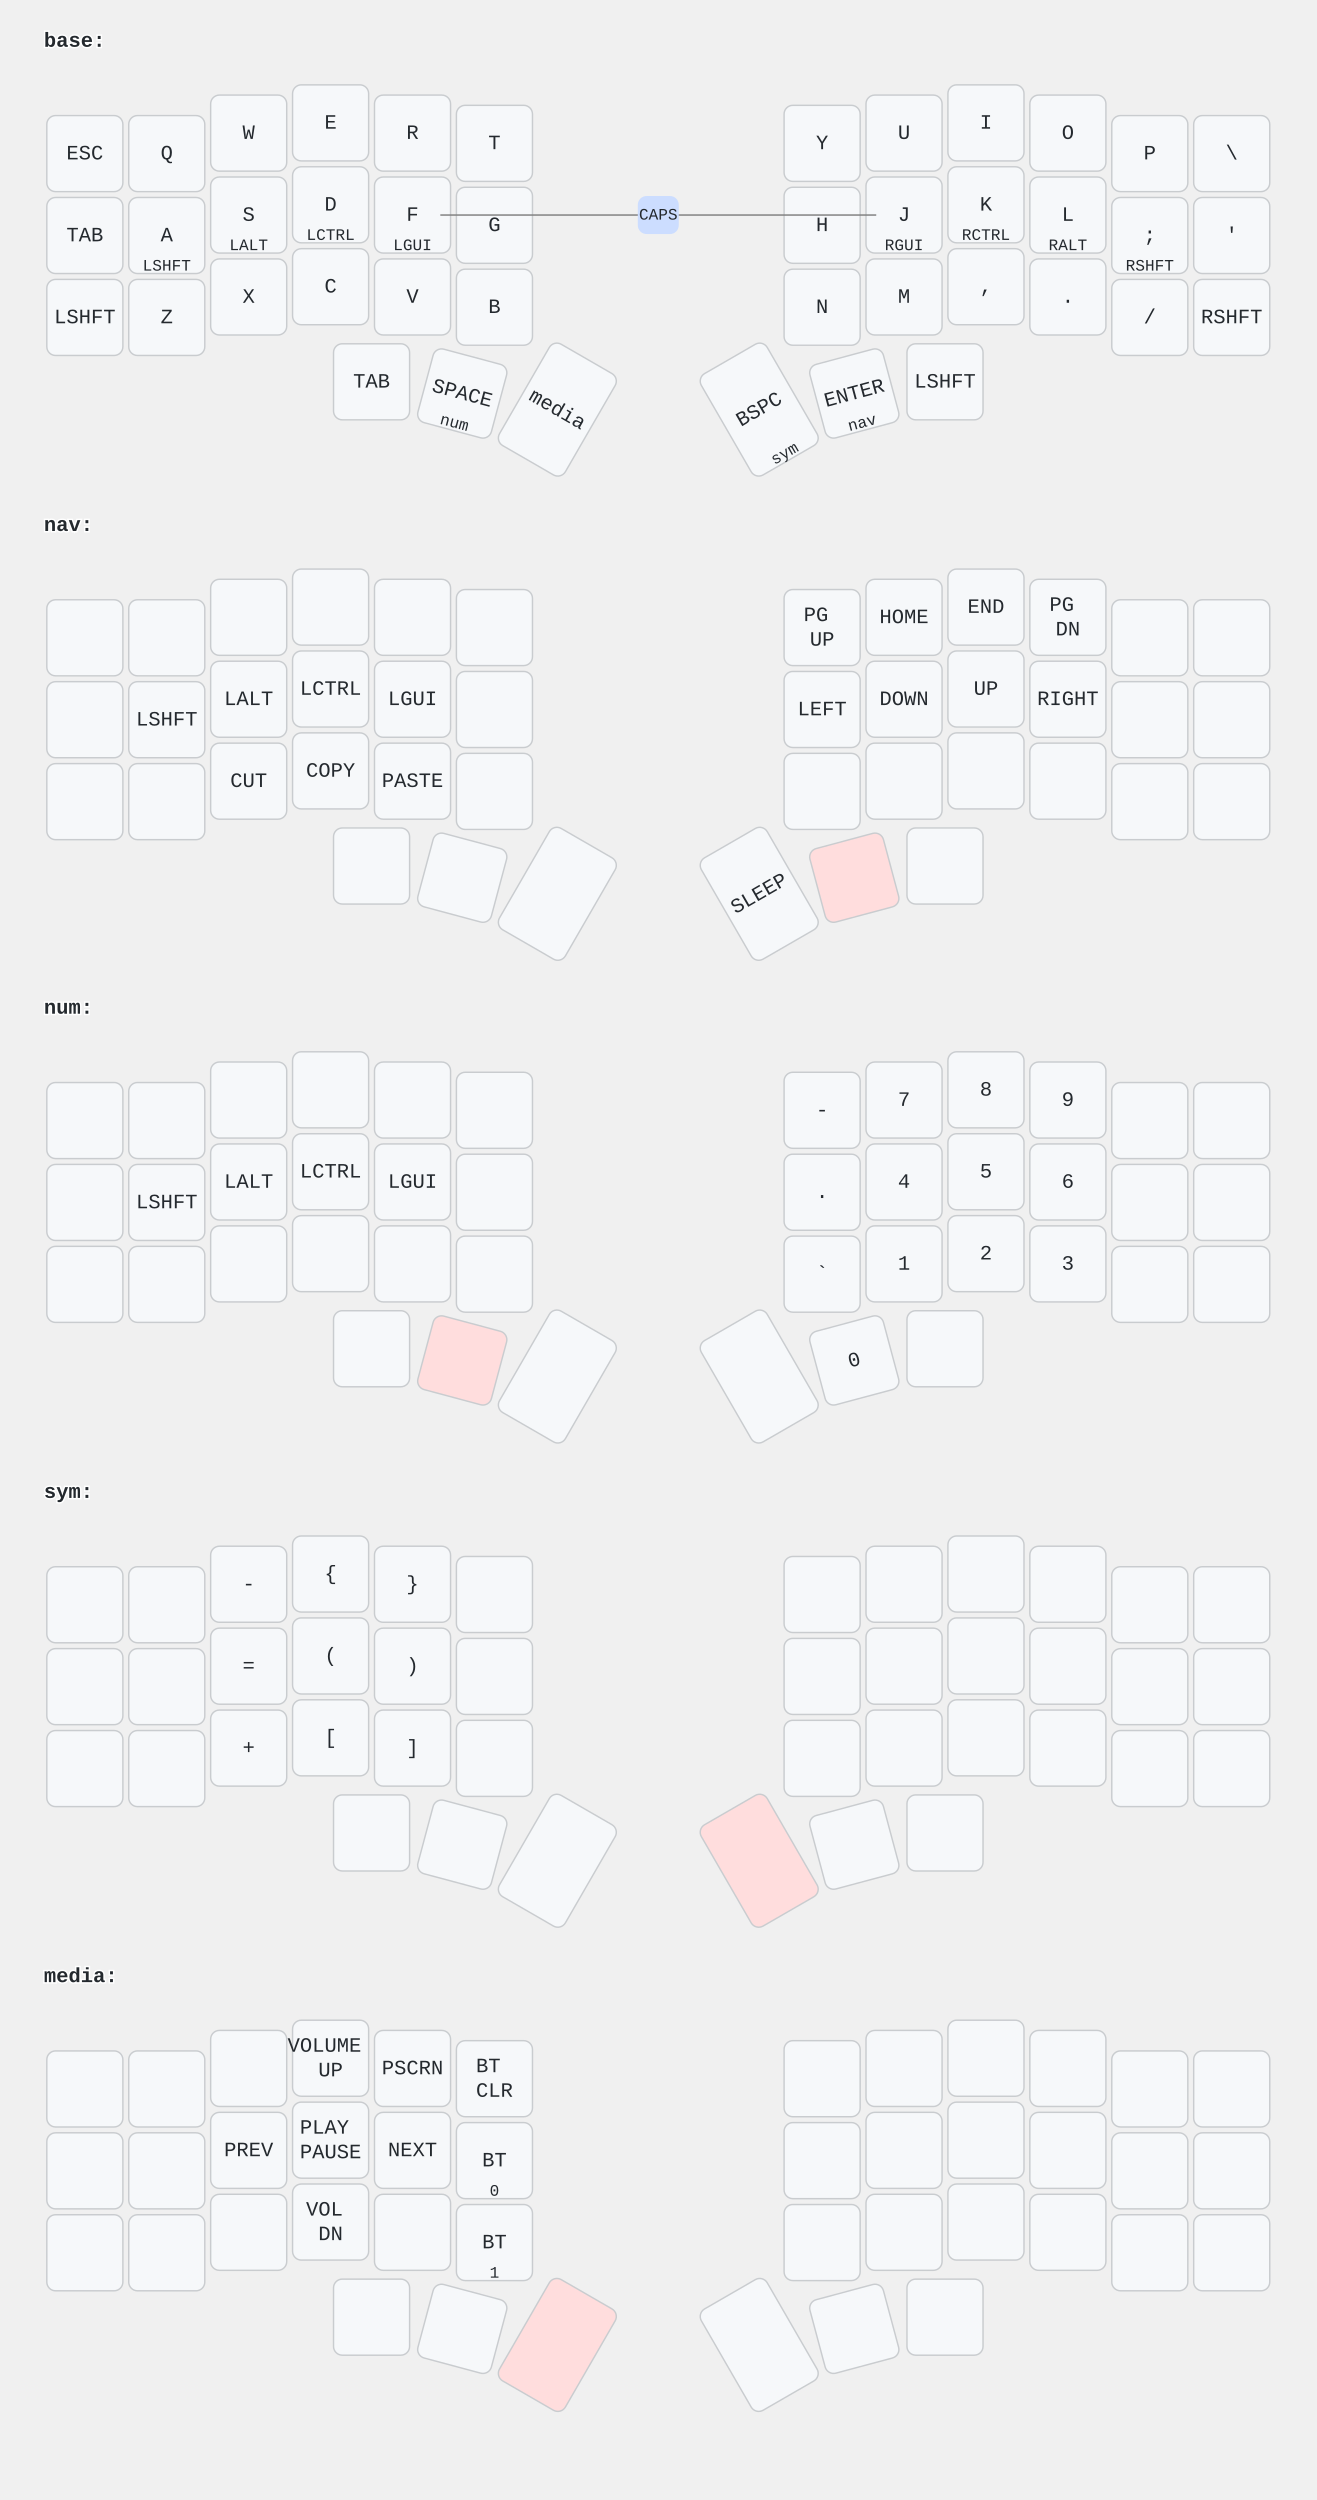
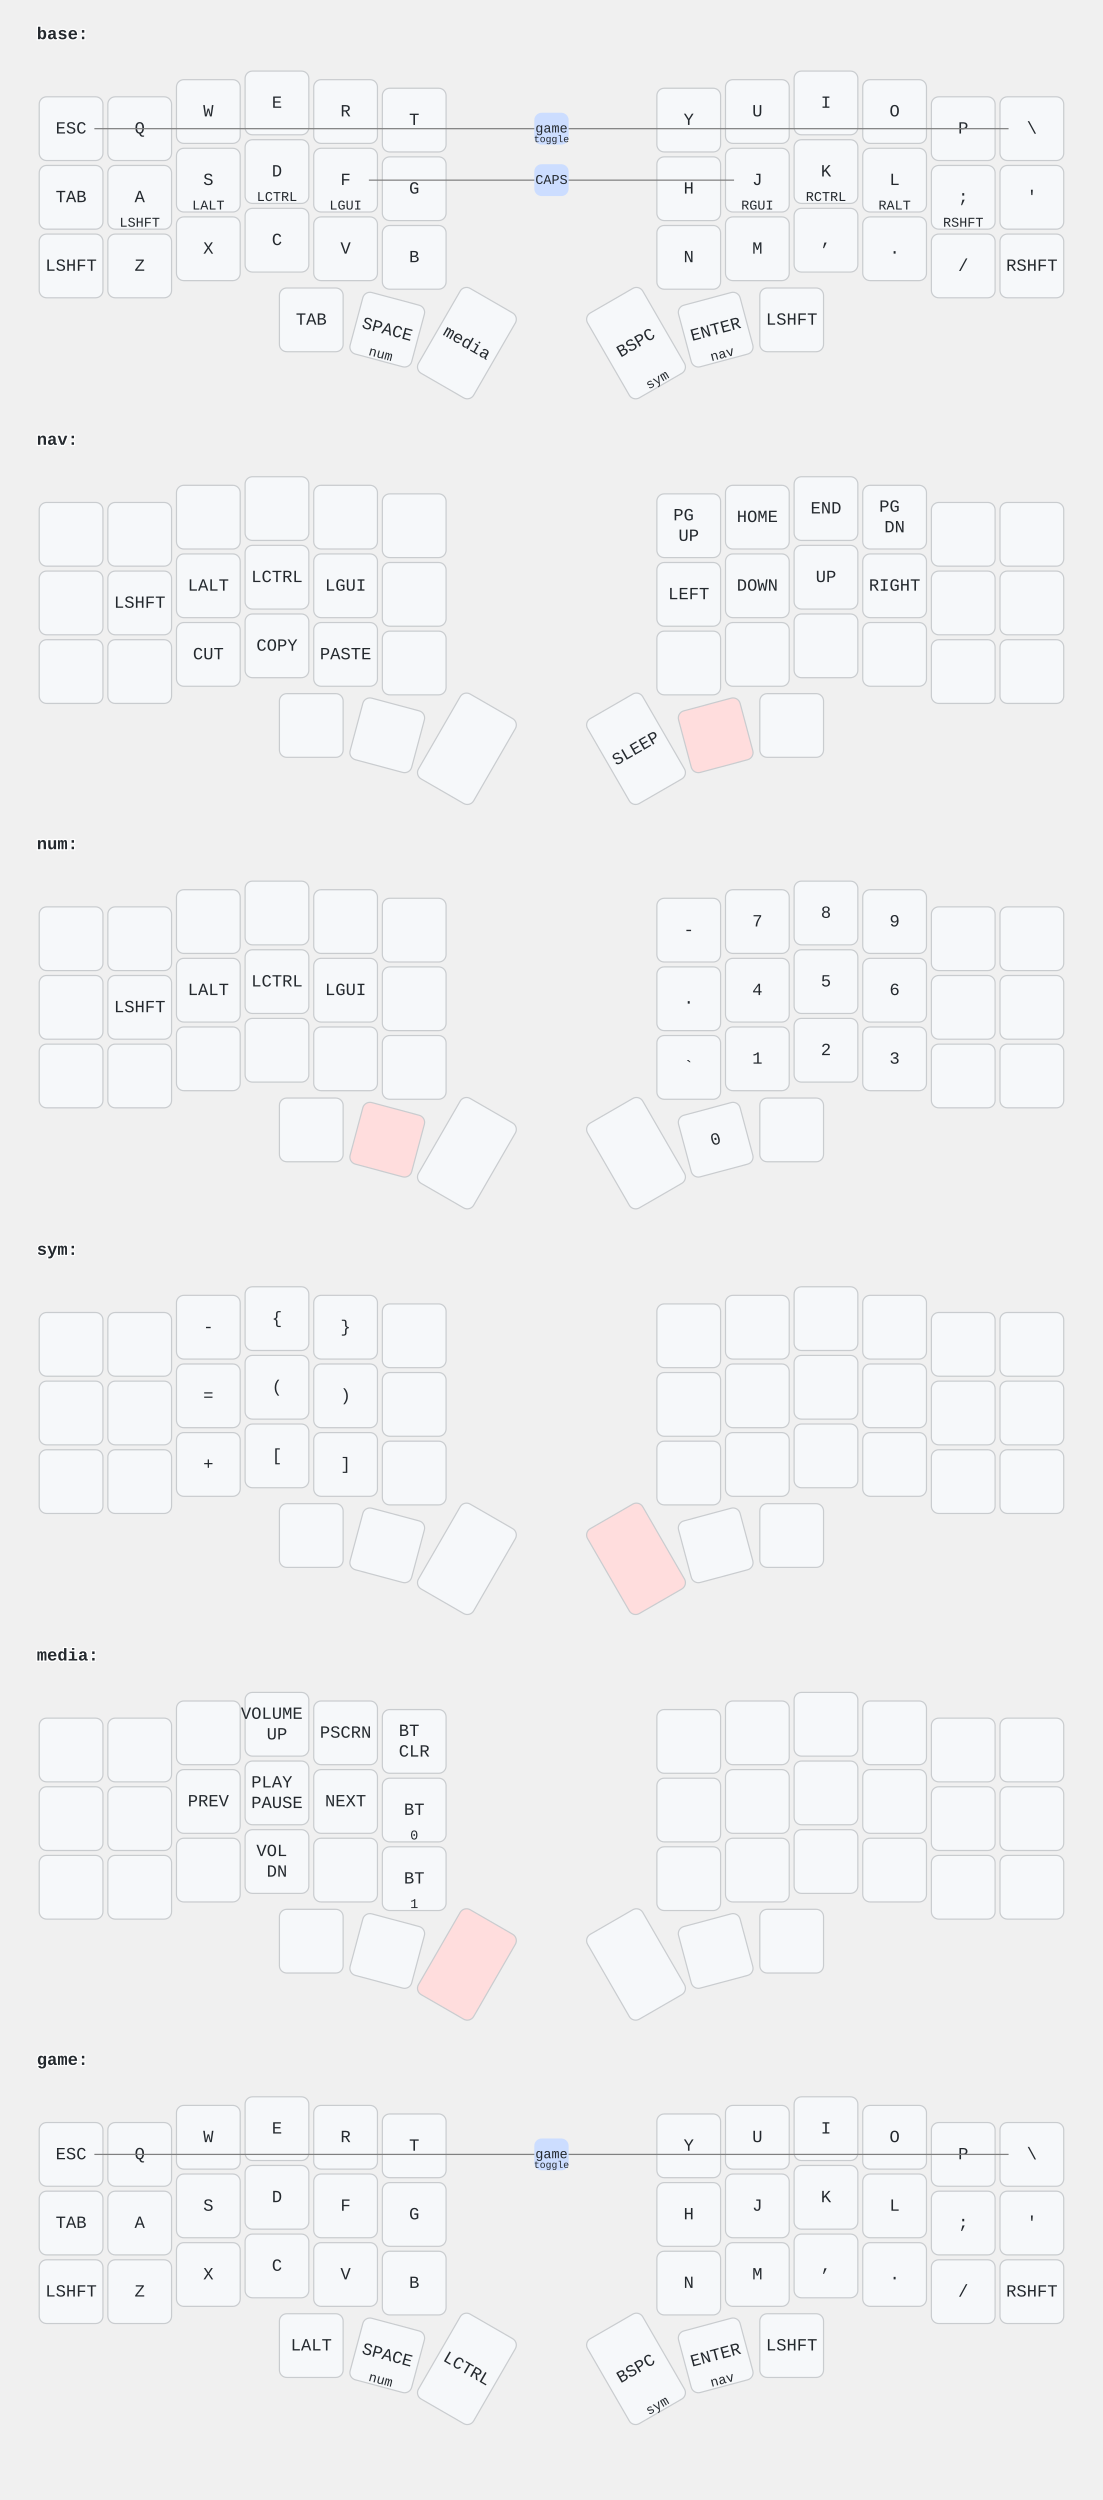
- <svg xmlns="http://www.w3.org/2000/svg" width="900" height="1709" viewBox="0 0 900 1709" class="keymap">
+ <svg xmlns="http://www.w3.org/2000/svg" width="900" height="2040" viewBox="0 0 900 2040" class="keymap">
  <style>/* inherit to force styles through use tags */
svg path {
    fill: inherit;
}

/* font and background color specifications */
svg.keymap {
    font-family: SFMono-Regular,Consolas,Liberation Mono,Menlo,monospace;
    font-size: 14px;
    font-kerning: normal;
    text-rendering: optimizeLegibility;
    fill: #24292e;
}

/* default key styling */
rect.key {
    fill: #f6f8fa;
    stroke: #c9cccf;
    stroke-width: 1;
}

/* default key side styling, only used is draw_key_sides is set */
rect.side {
    filter: brightness(90%);
}

/* color accent for combo boxes */
rect.combo, rect.combo-separate {
    fill: #cdf;
}

/* color accent for held keys */
rect.held, rect.combo.held {
    fill: #fdd;
}

/* color accent for ghost (optional) keys */
rect.ghost, rect.combo.ghost {
    stroke-dasharray: 4, 4;
    stroke-width: 2;
}

text {
    text-anchor: middle;
    dominant-baseline: middle;
}

/* styling for layer labels */
text.label {
    font-weight: bold;
    text-anchor: start;
    stroke: white;
    stroke-width: 2;
    paint-order: stroke;
}

/* styling for combo tap, and key hold/shifted label text */
text.combo, text.hold, text.shifted {
    font-size: 11px;
}

text.hold {
    text-anchor: middle;
    dominant-baseline: auto;
}

text.shifted {
    text-anchor: middle;
    dominant-baseline: hanging;
}

/* styling for hold/shifted label text in combo box */
text.combo.hold, text.combo.shifted {
    font-size: 8px;
}

/* lighter symbol for transparent keys */
text.trans {
    fill: #7b7e81;
}

/* styling for combo dendrons */
path.combo {
    stroke-width: 1;
    stroke: gray;
    fill: none;
}

/* Start Tabler Icons Cleanup */
/* cannot use height/width with glyphs */
.icon-tabler &gt; path {
    fill: inherit;
    stroke: inherit;
    stroke-width: 2;
}
/* hide tabler's default box */
.icon-tabler &gt; path[stroke="none"][fill="none"] {
    visibility: hidden;
}
/* End Tabler Icons Cleanup */
</style>
  <g transform="translate(30, 0)" class="layer-base">
    <text x="0" y="28" class="label">base:</text>
    <g transform="translate(0, 56)">
      <g transform="translate(28, 49)" class="key keypos-0">
        <rect rx="6" ry="6" x="-26" y="-26" width="52" height="52" class="key" />
        <text x="0" y="0" class="key tap">ESC</text>
      </g>
      <g transform="translate(84, 49)" class="key keypos-1">
        <rect rx="6" ry="6" x="-26" y="-26" width="52" height="52" class="key" />
        <text x="0" y="0" class="key tap">Q</text>
      </g>
      <g transform="translate(140, 35)" class="key keypos-2">
        <rect rx="6" ry="6" x="-26" y="-26" width="52" height="52" class="key" />
        <text x="0" y="0" class="key tap">W</text>
      </g>
      <g transform="translate(196, 28)" class="key keypos-3">
        <rect rx="6" ry="6" x="-26" y="-26" width="52" height="52" class="key" />
        <text x="0" y="0" class="key tap">E</text>
      </g>
      <g transform="translate(252, 35)" class="key keypos-4">
        <rect rx="6" ry="6" x="-26" y="-26" width="52" height="52" class="key" />
        <text x="0" y="0" class="key tap">R</text>
      </g>
      <g transform="translate(308, 42)" class="key keypos-5">
        <rect rx="6" ry="6" x="-26" y="-26" width="52" height="52" class="key" />
        <text x="0" y="0" class="key tap">T</text>
      </g>
      <g transform="translate(532, 42)" class="key keypos-6">
        <rect rx="6" ry="6" x="-26" y="-26" width="52" height="52" class="key" />
        <text x="0" y="0" class="key tap">Y</text>
      </g>
      <g transform="translate(588, 35)" class="key keypos-7">
        <rect rx="6" ry="6" x="-26" y="-26" width="52" height="52" class="key" />
        <text x="0" y="0" class="key tap">U</text>
      </g>
      <g transform="translate(644, 28)" class="key keypos-8">
        <rect rx="6" ry="6" x="-26" y="-26" width="52" height="52" class="key" />
        <text x="0" y="0" class="key tap">I</text>
      </g>
      <g transform="translate(700, 35)" class="key keypos-9">
        <rect rx="6" ry="6" x="-26" y="-26" width="52" height="52" class="key" />
        <text x="0" y="0" class="key tap">O</text>
      </g>
      <g transform="translate(756, 49)" class="key keypos-10">
        <rect rx="6" ry="6" x="-26" y="-26" width="52" height="52" class="key" />
        <text x="0" y="0" class="key tap">P</text>
      </g>
      <g transform="translate(812, 49)" class="key keypos-11">
        <rect rx="6" ry="6" x="-26" y="-26" width="52" height="52" class="key" />
        <text x="0" y="0" class="key tap">\</text>
      </g>
      <g transform="translate(28, 105)" class="key keypos-12">
        <rect rx="6" ry="6" x="-26" y="-26" width="52" height="52" class="key" />
        <text x="0" y="0" class="key tap">TAB</text>
      </g>
      <g transform="translate(84, 105)" class="key keypos-13">
        <rect rx="6" ry="6" x="-26" y="-26" width="52" height="52" class="key" />
        <text x="0" y="0" class="key tap">A</text>
        <text x="0" y="24" class="key hold">LSHFT</text>
      </g>
      <g transform="translate(140, 91)" class="key keypos-14">
        <rect rx="6" ry="6" x="-26" y="-26" width="52" height="52" class="key" />
        <text x="0" y="0" class="key tap">S</text>
        <text x="0" y="24" class="key hold">LALT</text>
      </g>
      <g transform="translate(196, 84)" class="key keypos-15">
        <rect rx="6" ry="6" x="-26" y="-26" width="52" height="52" class="key" />
        <text x="0" y="0" class="key tap">D</text>
        <text x="0" y="24" class="key hold">LCTRL</text>
      </g>
      <g transform="translate(252, 91)" class="key keypos-16">
        <rect rx="6" ry="6" x="-26" y="-26" width="52" height="52" class="key" />
        <text x="0" y="0" class="key tap">F</text>
        <text x="0" y="24" class="key hold">LGUI</text>
      </g>
      <g transform="translate(308, 98)" class="key keypos-17">
        <rect rx="6" ry="6" x="-26" y="-26" width="52" height="52" class="key" />
        <text x="0" y="0" class="key tap">G</text>
      </g>
      <g transform="translate(532, 98)" class="key keypos-18">
        <rect rx="6" ry="6" x="-26" y="-26" width="52" height="52" class="key" />
        <text x="0" y="0" class="key tap">H</text>
      </g>
      <g transform="translate(588, 91)" class="key keypos-19">
        <rect rx="6" ry="6" x="-26" y="-26" width="52" height="52" class="key" />
        <text x="0" y="0" class="key tap">J</text>
        <text x="0" y="24" class="key hold">RGUI</text>
      </g>
      <g transform="translate(644, 84)" class="key keypos-20">
        <rect rx="6" ry="6" x="-26" y="-26" width="52" height="52" class="key" />
        <text x="0" y="0" class="key tap">K</text>
        <text x="0" y="24" class="key hold">RCTRL</text>
      </g>
      <g transform="translate(700, 91)" class="key keypos-21">
        <rect rx="6" ry="6" x="-26" y="-26" width="52" height="52" class="key" />
        <text x="0" y="0" class="key tap">L</text>
        <text x="0" y="24" class="key hold">RALT</text>
      </g>
      <g transform="translate(756, 105)" class="key keypos-22">
        <rect rx="6" ry="6" x="-26" y="-26" width="52" height="52" class="key" />
        <text x="0" y="0" class="key tap">;</text>
        <text x="0" y="24" class="key hold">RSHFT</text>
      </g>
      <g transform="translate(812, 105)" class="key keypos-23">
        <rect rx="6" ry="6" x="-26" y="-26" width="52" height="52" class="key" />
        <text x="0" y="0" class="key tap">'</text>
      </g>
      <g transform="translate(28, 161)" class="key keypos-24">
        <rect rx="6" ry="6" x="-26" y="-26" width="52" height="52" class="key" />
        <text x="0" y="0" class="key tap">LSHFT</text>
      </g>
      <g transform="translate(84, 161)" class="key keypos-25">
        <rect rx="6" ry="6" x="-26" y="-26" width="52" height="52" class="key" />
        <text x="0" y="0" class="key tap">Z</text>
      </g>
      <g transform="translate(140, 147)" class="key keypos-26">
        <rect rx="6" ry="6" x="-26" y="-26" width="52" height="52" class="key" />
        <text x="0" y="0" class="key tap">X</text>
      </g>
      <g transform="translate(196, 140)" class="key keypos-27">
        <rect rx="6" ry="6" x="-26" y="-26" width="52" height="52" class="key" />
        <text x="0" y="0" class="key tap">C</text>
      </g>
      <g transform="translate(252, 147)" class="key keypos-28">
        <rect rx="6" ry="6" x="-26" y="-26" width="52" height="52" class="key" />
        <text x="0" y="0" class="key tap">V</text>
      </g>
      <g transform="translate(308, 154)" class="key keypos-29">
        <rect rx="6" ry="6" x="-26" y="-26" width="52" height="52" class="key" />
        <text x="0" y="0" class="key tap">B</text>
      </g>
      <g transform="translate(532, 154)" class="key keypos-30">
        <rect rx="6" ry="6" x="-26" y="-26" width="52" height="52" class="key" />
        <text x="0" y="0" class="key tap">N</text>
      </g>
      <g transform="translate(588, 147)" class="key keypos-31">
        <rect rx="6" ry="6" x="-26" y="-26" width="52" height="52" class="key" />
        <text x="0" y="0" class="key tap">M</text>
      </g>
      <g transform="translate(644, 140)" class="key keypos-32">
        <rect rx="6" ry="6" x="-26" y="-26" width="52" height="52" class="key" />
        <text x="0" y="0" class="key tap">,</text>
      </g>
      <g transform="translate(700, 147)" class="key keypos-33">
        <rect rx="6" ry="6" x="-26" y="-26" width="52" height="52" class="key" />
        <text x="0" y="0" class="key tap">.</text>
      </g>
      <g transform="translate(756, 161)" class="key keypos-34">
        <rect rx="6" ry="6" x="-26" y="-26" width="52" height="52" class="key" />
        <text x="0" y="0" class="key tap">/</text>
      </g>
      <g transform="translate(812, 161)" class="key keypos-35">
        <rect rx="6" ry="6" x="-26" y="-26" width="52" height="52" class="key" />
        <text x="0" y="0" class="key tap">RSHFT</text>
      </g>
      <g transform="translate(224, 205)" class="key keypos-36">
        <rect rx="6" ry="6" x="-26" y="-26" width="52" height="52" class="key" />
        <text x="0" y="0" class="key tap">TAB</text>
      </g>
      <g transform="translate(286, 213) rotate(15.0)" class="key keypos-37">
        <rect rx="6" ry="6" x="-26" y="-26" width="52" height="52" class="key" />
        <text x="0" y="0" class="key tap">SPACE</text>
        <text x="0" y="24" class="key hold">num</text>
      </g>
      <g transform="translate(351, 224) rotate(30.0)" class="key keypos-38">
        <rect rx="6" ry="6" x="-26" y="-40" width="52" height="80" class="key" />
        <text x="0" y="0" class="key tap">media</text>
      </g>
      <g transform="translate(489, 224) rotate(-30.0)" class="key keypos-39">
        <rect rx="6" ry="6" x="-26" y="-40" width="52" height="80" class="key" />
        <text x="0" y="0" class="key tap">BSPC</text>
        <text x="0" y="38" class="key hold">sym</text>
      </g>
      <g transform="translate(554, 213) rotate(-15.0)" class="key keypos-40">
        <rect rx="6" ry="6" x="-26" y="-26" width="52" height="52" class="key" />
        <text x="0" y="0" class="key tap">ENTER</text>
        <text x="0" y="24" class="key hold">nav</text>
      </g>
      <g transform="translate(616, 205)" class="key keypos-41">
        <rect rx="6" ry="6" x="-26" y="-26" width="52" height="52" class="key" />
        <text x="0" y="0" class="key tap">LSHFT</text>
      </g>
      <g class="combo combopos-0">
        <path d="M420,91 l-149,0" class="combo" />
        <path d="M420,91 l149,0" class="combo" />
        <rect rx="6" ry="6" x="406" y="78" width="28" height="26" class="combo" />
        <text x="420" y="91" class="combo tap">CAPS</text>
      </g>
+       <g class="combo combopos-1">
+         <path d="M420,49 l-373,0" class="combo" />
+         <path d="M420,49 l373,0" class="combo" />
+         <rect rx="6" ry="6" x="406" y="36" width="28" height="26" class="combo" />
+         <text x="420" y="49" class="combo tap">game</text>
+         <text x="420" y="60" class="combo hold">toggle</text>
+       </g>
    </g>
  </g>
  <g transform="translate(30, 331)" class="layer-nav">
    <text x="0" y="28" class="label">nav:</text>
    <g transform="translate(0, 56)">
      <g transform="translate(28, 49)" class="key keypos-0">
        <rect rx="6" ry="6" x="-26" y="-26" width="52" height="52" class="key" />
      </g>
      <g transform="translate(84, 49)" class="key keypos-1">
        <rect rx="6" ry="6" x="-26" y="-26" width="52" height="52" class="key" />
      </g>
      <g transform="translate(140, 35)" class="key keypos-2">
        <rect rx="6" ry="6" x="-26" y="-26" width="52" height="52" class="key" />
      </g>
      <g transform="translate(196, 28)" class="key keypos-3">
        <rect rx="6" ry="6" x="-26" y="-26" width="52" height="52" class="key" />
      </g>
      <g transform="translate(252, 35)" class="key keypos-4">
        <rect rx="6" ry="6" x="-26" y="-26" width="52" height="52" class="key" />
      </g>
      <g transform="translate(308, 42)" class="key keypos-5">
        <rect rx="6" ry="6" x="-26" y="-26" width="52" height="52" class="key" />
      </g>
      <g transform="translate(532, 42)" class="key keypos-6">
        <rect rx="6" ry="6" x="-26" y="-26" width="52" height="52" class="key" />
        <text x="0" y="0" class="key tap">
          <tspan x="0" dy="-0.6em">PG</tspan>
          <tspan x="0" dy="1.2em">UP</tspan>
        </text>
      </g>
      <g transform="translate(588, 35)" class="key keypos-7">
        <rect rx="6" ry="6" x="-26" y="-26" width="52" height="52" class="key" />
        <text x="0" y="0" class="key tap">HOME</text>
      </g>
      <g transform="translate(644, 28)" class="key keypos-8">
        <rect rx="6" ry="6" x="-26" y="-26" width="52" height="52" class="key" />
        <text x="0" y="0" class="key tap">END</text>
      </g>
      <g transform="translate(700, 35)" class="key keypos-9">
        <rect rx="6" ry="6" x="-26" y="-26" width="52" height="52" class="key" />
        <text x="0" y="0" class="key tap">
          <tspan x="0" dy="-0.6em">PG</tspan>
          <tspan x="0" dy="1.2em">DN</tspan>
        </text>
      </g>
      <g transform="translate(756, 49)" class="key keypos-10">
        <rect rx="6" ry="6" x="-26" y="-26" width="52" height="52" class="key" />
      </g>
      <g transform="translate(812, 49)" class="key keypos-11">
        <rect rx="6" ry="6" x="-26" y="-26" width="52" height="52" class="key" />
      </g>
      <g transform="translate(28, 105)" class="key keypos-12">
        <rect rx="6" ry="6" x="-26" y="-26" width="52" height="52" class="key" />
      </g>
      <g transform="translate(84, 105)" class="key keypos-13">
        <rect rx="6" ry="6" x="-26" y="-26" width="52" height="52" class="key" />
        <text x="0" y="0" class="key tap">LSHFT</text>
      </g>
      <g transform="translate(140, 91)" class="key keypos-14">
        <rect rx="6" ry="6" x="-26" y="-26" width="52" height="52" class="key" />
        <text x="0" y="0" class="key tap">LALT</text>
      </g>
      <g transform="translate(196, 84)" class="key keypos-15">
        <rect rx="6" ry="6" x="-26" y="-26" width="52" height="52" class="key" />
        <text x="0" y="0" class="key tap">LCTRL</text>
      </g>
      <g transform="translate(252, 91)" class="key keypos-16">
        <rect rx="6" ry="6" x="-26" y="-26" width="52" height="52" class="key" />
        <text x="0" y="0" class="key tap">LGUI</text>
      </g>
      <g transform="translate(308, 98)" class="key keypos-17">
        <rect rx="6" ry="6" x="-26" y="-26" width="52" height="52" class="key" />
      </g>
      <g transform="translate(532, 98)" class="key keypos-18">
        <rect rx="6" ry="6" x="-26" y="-26" width="52" height="52" class="key" />
        <text x="0" y="0" class="key tap">LEFT</text>
      </g>
      <g transform="translate(588, 91)" class="key keypos-19">
        <rect rx="6" ry="6" x="-26" y="-26" width="52" height="52" class="key" />
        <text x="0" y="0" class="key tap">DOWN</text>
      </g>
      <g transform="translate(644, 84)" class="key keypos-20">
        <rect rx="6" ry="6" x="-26" y="-26" width="52" height="52" class="key" />
        <text x="0" y="0" class="key tap">UP</text>
      </g>
      <g transform="translate(700, 91)" class="key keypos-21">
        <rect rx="6" ry="6" x="-26" y="-26" width="52" height="52" class="key" />
        <text x="0" y="0" class="key tap">RIGHT</text>
      </g>
      <g transform="translate(756, 105)" class="key keypos-22">
        <rect rx="6" ry="6" x="-26" y="-26" width="52" height="52" class="key" />
      </g>
      <g transform="translate(812, 105)" class="key keypos-23">
        <rect rx="6" ry="6" x="-26" y="-26" width="52" height="52" class="key" />
      </g>
      <g transform="translate(28, 161)" class="key keypos-24">
        <rect rx="6" ry="6" x="-26" y="-26" width="52" height="52" class="key" />
      </g>
      <g transform="translate(84, 161)" class="key keypos-25">
        <rect rx="6" ry="6" x="-26" y="-26" width="52" height="52" class="key" />
      </g>
      <g transform="translate(140, 147)" class="key keypos-26">
        <rect rx="6" ry="6" x="-26" y="-26" width="52" height="52" class="key" />
        <text x="0" y="0" class="key tap">CUT</text>
      </g>
      <g transform="translate(196, 140)" class="key keypos-27">
        <rect rx="6" ry="6" x="-26" y="-26" width="52" height="52" class="key" />
        <text x="0" y="0" class="key tap">COPY</text>
      </g>
      <g transform="translate(252, 147)" class="key keypos-28">
        <rect rx="6" ry="6" x="-26" y="-26" width="52" height="52" class="key" />
        <text x="0" y="0" class="key tap">PASTE</text>
      </g>
      <g transform="translate(308, 154)" class="key keypos-29">
        <rect rx="6" ry="6" x="-26" y="-26" width="52" height="52" class="key" />
      </g>
      <g transform="translate(532, 154)" class="key keypos-30">
        <rect rx="6" ry="6" x="-26" y="-26" width="52" height="52" class="key" />
      </g>
      <g transform="translate(588, 147)" class="key keypos-31">
        <rect rx="6" ry="6" x="-26" y="-26" width="52" height="52" class="key" />
      </g>
      <g transform="translate(644, 140)" class="key keypos-32">
        <rect rx="6" ry="6" x="-26" y="-26" width="52" height="52" class="key" />
      </g>
      <g transform="translate(700, 147)" class="key keypos-33">
        <rect rx="6" ry="6" x="-26" y="-26" width="52" height="52" class="key" />
      </g>
      <g transform="translate(756, 161)" class="key keypos-34">
        <rect rx="6" ry="6" x="-26" y="-26" width="52" height="52" class="key" />
      </g>
      <g transform="translate(812, 161)" class="key keypos-35">
        <rect rx="6" ry="6" x="-26" y="-26" width="52" height="52" class="key" />
      </g>
      <g transform="translate(224, 205)" class="key keypos-36">
        <rect rx="6" ry="6" x="-26" y="-26" width="52" height="52" class="key" />
      </g>
      <g transform="translate(286, 213) rotate(15.0)" class="key keypos-37">
        <rect rx="6" ry="6" x="-26" y="-26" width="52" height="52" class="key" />
      </g>
      <g transform="translate(351, 224) rotate(30.0)" class="key keypos-38">
        <rect rx="6" ry="6" x="-26" y="-40" width="52" height="80" class="key" />
      </g>
      <g transform="translate(489, 224) rotate(-30.0)" class="key keypos-39">
        <rect rx="6" ry="6" x="-26" y="-40" width="52" height="80" class="key" />
        <text x="0" y="0" class="key tap">SLEEP</text>
      </g>
      <g transform="translate(554, 213) rotate(-15.0)" class="key held keypos-40">
        <rect rx="6" ry="6" x="-26" y="-26" width="52" height="52" class="key held" />
      </g>
      <g transform="translate(616, 205)" class="key keypos-41">
        <rect rx="6" ry="6" x="-26" y="-26" width="52" height="52" class="key" />
      </g>
    </g>
  </g>
  <g transform="translate(30, 661)" class="layer-num">
    <text x="0" y="28" class="label">num:</text>
    <g transform="translate(0, 56)">
      <g transform="translate(28, 49)" class="key keypos-0">
        <rect rx="6" ry="6" x="-26" y="-26" width="52" height="52" class="key" />
      </g>
      <g transform="translate(84, 49)" class="key keypos-1">
        <rect rx="6" ry="6" x="-26" y="-26" width="52" height="52" class="key" />
      </g>
      <g transform="translate(140, 35)" class="key keypos-2">
        <rect rx="6" ry="6" x="-26" y="-26" width="52" height="52" class="key" />
      </g>
      <g transform="translate(196, 28)" class="key keypos-3">
        <rect rx="6" ry="6" x="-26" y="-26" width="52" height="52" class="key" />
      </g>
      <g transform="translate(252, 35)" class="key keypos-4">
        <rect rx="6" ry="6" x="-26" y="-26" width="52" height="52" class="key" />
      </g>
      <g transform="translate(308, 42)" class="key keypos-5">
        <rect rx="6" ry="6" x="-26" y="-26" width="52" height="52" class="key" />
      </g>
      <g transform="translate(532, 42)" class="key keypos-6">
        <rect rx="6" ry="6" x="-26" y="-26" width="52" height="52" class="key" />
        <text x="0" y="0" class="key tap">-</text>
      </g>
      <g transform="translate(588, 35)" class="key keypos-7">
        <rect rx="6" ry="6" x="-26" y="-26" width="52" height="52" class="key" />
        <text x="0" y="0" class="key tap">7</text>
      </g>
      <g transform="translate(644, 28)" class="key keypos-8">
        <rect rx="6" ry="6" x="-26" y="-26" width="52" height="52" class="key" />
        <text x="0" y="0" class="key tap">8</text>
      </g>
      <g transform="translate(700, 35)" class="key keypos-9">
        <rect rx="6" ry="6" x="-26" y="-26" width="52" height="52" class="key" />
        <text x="0" y="0" class="key tap">9</text>
      </g>
      <g transform="translate(756, 49)" class="key keypos-10">
        <rect rx="6" ry="6" x="-26" y="-26" width="52" height="52" class="key" />
      </g>
      <g transform="translate(812, 49)" class="key keypos-11">
        <rect rx="6" ry="6" x="-26" y="-26" width="52" height="52" class="key" />
      </g>
      <g transform="translate(28, 105)" class="key keypos-12">
        <rect rx="6" ry="6" x="-26" y="-26" width="52" height="52" class="key" />
      </g>
      <g transform="translate(84, 105)" class="key keypos-13">
        <rect rx="6" ry="6" x="-26" y="-26" width="52" height="52" class="key" />
        <text x="0" y="0" class="key tap">LSHFT</text>
      </g>
      <g transform="translate(140, 91)" class="key keypos-14">
        <rect rx="6" ry="6" x="-26" y="-26" width="52" height="52" class="key" />
        <text x="0" y="0" class="key tap">LALT</text>
      </g>
      <g transform="translate(196, 84)" class="key keypos-15">
        <rect rx="6" ry="6" x="-26" y="-26" width="52" height="52" class="key" />
        <text x="0" y="0" class="key tap">LCTRL</text>
      </g>
      <g transform="translate(252, 91)" class="key keypos-16">
        <rect rx="6" ry="6" x="-26" y="-26" width="52" height="52" class="key" />
        <text x="0" y="0" class="key tap">LGUI</text>
      </g>
      <g transform="translate(308, 98)" class="key keypos-17">
        <rect rx="6" ry="6" x="-26" y="-26" width="52" height="52" class="key" />
      </g>
      <g transform="translate(532, 98)" class="key keypos-18">
        <rect rx="6" ry="6" x="-26" y="-26" width="52" height="52" class="key" />
        <text x="0" y="0" class="key tap">.</text>
      </g>
      <g transform="translate(588, 91)" class="key keypos-19">
        <rect rx="6" ry="6" x="-26" y="-26" width="52" height="52" class="key" />
        <text x="0" y="0" class="key tap">4</text>
      </g>
      <g transform="translate(644, 84)" class="key keypos-20">
        <rect rx="6" ry="6" x="-26" y="-26" width="52" height="52" class="key" />
        <text x="0" y="0" class="key tap">5</text>
      </g>
      <g transform="translate(700, 91)" class="key keypos-21">
        <rect rx="6" ry="6" x="-26" y="-26" width="52" height="52" class="key" />
        <text x="0" y="0" class="key tap">6</text>
      </g>
      <g transform="translate(756, 105)" class="key keypos-22">
        <rect rx="6" ry="6" x="-26" y="-26" width="52" height="52" class="key" />
      </g>
      <g transform="translate(812, 105)" class="key keypos-23">
        <rect rx="6" ry="6" x="-26" y="-26" width="52" height="52" class="key" />
      </g>
      <g transform="translate(28, 161)" class="key keypos-24">
        <rect rx="6" ry="6" x="-26" y="-26" width="52" height="52" class="key" />
      </g>
      <g transform="translate(84, 161)" class="key keypos-25">
        <rect rx="6" ry="6" x="-26" y="-26" width="52" height="52" class="key" />
      </g>
      <g transform="translate(140, 147)" class="key keypos-26">
        <rect rx="6" ry="6" x="-26" y="-26" width="52" height="52" class="key" />
      </g>
      <g transform="translate(196, 140)" class="key keypos-27">
        <rect rx="6" ry="6" x="-26" y="-26" width="52" height="52" class="key" />
      </g>
      <g transform="translate(252, 147)" class="key keypos-28">
        <rect rx="6" ry="6" x="-26" y="-26" width="52" height="52" class="key" />
      </g>
      <g transform="translate(308, 154)" class="key keypos-29">
        <rect rx="6" ry="6" x="-26" y="-26" width="52" height="52" class="key" />
      </g>
      <g transform="translate(532, 154)" class="key keypos-30">
        <rect rx="6" ry="6" x="-26" y="-26" width="52" height="52" class="key" />
        <text x="0" y="0" class="key tap">`</text>
      </g>
      <g transform="translate(588, 147)" class="key keypos-31">
        <rect rx="6" ry="6" x="-26" y="-26" width="52" height="52" class="key" />
        <text x="0" y="0" class="key tap">1</text>
      </g>
      <g transform="translate(644, 140)" class="key keypos-32">
        <rect rx="6" ry="6" x="-26" y="-26" width="52" height="52" class="key" />
        <text x="0" y="0" class="key tap">2</text>
      </g>
      <g transform="translate(700, 147)" class="key keypos-33">
        <rect rx="6" ry="6" x="-26" y="-26" width="52" height="52" class="key" />
        <text x="0" y="0" class="key tap">3</text>
      </g>
      <g transform="translate(756, 161)" class="key keypos-34">
        <rect rx="6" ry="6" x="-26" y="-26" width="52" height="52" class="key" />
      </g>
      <g transform="translate(812, 161)" class="key keypos-35">
        <rect rx="6" ry="6" x="-26" y="-26" width="52" height="52" class="key" />
      </g>
      <g transform="translate(224, 205)" class="key keypos-36">
        <rect rx="6" ry="6" x="-26" y="-26" width="52" height="52" class="key" />
      </g>
      <g transform="translate(286, 213) rotate(15.0)" class="key held keypos-37">
        <rect rx="6" ry="6" x="-26" y="-26" width="52" height="52" class="key held" />
      </g>
      <g transform="translate(351, 224) rotate(30.0)" class="key keypos-38">
        <rect rx="6" ry="6" x="-26" y="-40" width="52" height="80" class="key" />
      </g>
      <g transform="translate(489, 224) rotate(-30.0)" class="key keypos-39">
        <rect rx="6" ry="6" x="-26" y="-40" width="52" height="80" class="key" />
      </g>
      <g transform="translate(554, 213) rotate(-15.0)" class="key keypos-40">
        <rect rx="6" ry="6" x="-26" y="-26" width="52" height="52" class="key" />
        <text x="0" y="0" class="key tap">0</text>
      </g>
      <g transform="translate(616, 205)" class="key keypos-41">
        <rect rx="6" ry="6" x="-26" y="-26" width="52" height="52" class="key" />
      </g>
    </g>
  </g>
  <g transform="translate(30, 992)" class="layer-sym">
    <text x="0" y="28" class="label">sym:</text>
    <g transform="translate(0, 56)">
      <g transform="translate(28, 49)" class="key keypos-0">
        <rect rx="6" ry="6" x="-26" y="-26" width="52" height="52" class="key" />
      </g>
      <g transform="translate(84, 49)" class="key keypos-1">
        <rect rx="6" ry="6" x="-26" y="-26" width="52" height="52" class="key" />
      </g>
      <g transform="translate(140, 35)" class="key keypos-2">
        <rect rx="6" ry="6" x="-26" y="-26" width="52" height="52" class="key" />
        <text x="0" y="0" class="key tap">-</text>
      </g>
      <g transform="translate(196, 28)" class="key keypos-3">
        <rect rx="6" ry="6" x="-26" y="-26" width="52" height="52" class="key" />
        <text x="0" y="0" class="key tap">{</text>
      </g>
      <g transform="translate(252, 35)" class="key keypos-4">
        <rect rx="6" ry="6" x="-26" y="-26" width="52" height="52" class="key" />
        <text x="0" y="0" class="key tap">}</text>
      </g>
      <g transform="translate(308, 42)" class="key keypos-5">
        <rect rx="6" ry="6" x="-26" y="-26" width="52" height="52" class="key" />
      </g>
      <g transform="translate(532, 42)" class="key keypos-6">
        <rect rx="6" ry="6" x="-26" y="-26" width="52" height="52" class="key" />
      </g>
      <g transform="translate(588, 35)" class="key keypos-7">
        <rect rx="6" ry="6" x="-26" y="-26" width="52" height="52" class="key" />
      </g>
      <g transform="translate(644, 28)" class="key keypos-8">
        <rect rx="6" ry="6" x="-26" y="-26" width="52" height="52" class="key" />
      </g>
      <g transform="translate(700, 35)" class="key keypos-9">
        <rect rx="6" ry="6" x="-26" y="-26" width="52" height="52" class="key" />
      </g>
      <g transform="translate(756, 49)" class="key keypos-10">
        <rect rx="6" ry="6" x="-26" y="-26" width="52" height="52" class="key" />
      </g>
      <g transform="translate(812, 49)" class="key keypos-11">
        <rect rx="6" ry="6" x="-26" y="-26" width="52" height="52" class="key" />
      </g>
      <g transform="translate(28, 105)" class="key keypos-12">
        <rect rx="6" ry="6" x="-26" y="-26" width="52" height="52" class="key" />
      </g>
      <g transform="translate(84, 105)" class="key keypos-13">
        <rect rx="6" ry="6" x="-26" y="-26" width="52" height="52" class="key" />
      </g>
      <g transform="translate(140, 91)" class="key keypos-14">
        <rect rx="6" ry="6" x="-26" y="-26" width="52" height="52" class="key" />
        <text x="0" y="0" class="key tap">=</text>
      </g>
      <g transform="translate(196, 84)" class="key keypos-15">
        <rect rx="6" ry="6" x="-26" y="-26" width="52" height="52" class="key" />
        <text x="0" y="0" class="key tap">(</text>
      </g>
      <g transform="translate(252, 91)" class="key keypos-16">
        <rect rx="6" ry="6" x="-26" y="-26" width="52" height="52" class="key" />
        <text x="0" y="0" class="key tap">)</text>
      </g>
      <g transform="translate(308, 98)" class="key keypos-17">
        <rect rx="6" ry="6" x="-26" y="-26" width="52" height="52" class="key" />
      </g>
      <g transform="translate(532, 98)" class="key keypos-18">
        <rect rx="6" ry="6" x="-26" y="-26" width="52" height="52" class="key" />
      </g>
      <g transform="translate(588, 91)" class="key keypos-19">
        <rect rx="6" ry="6" x="-26" y="-26" width="52" height="52" class="key" />
      </g>
      <g transform="translate(644, 84)" class="key keypos-20">
        <rect rx="6" ry="6" x="-26" y="-26" width="52" height="52" class="key" />
      </g>
      <g transform="translate(700, 91)" class="key keypos-21">
        <rect rx="6" ry="6" x="-26" y="-26" width="52" height="52" class="key" />
      </g>
      <g transform="translate(756, 105)" class="key keypos-22">
        <rect rx="6" ry="6" x="-26" y="-26" width="52" height="52" class="key" />
      </g>
      <g transform="translate(812, 105)" class="key keypos-23">
        <rect rx="6" ry="6" x="-26" y="-26" width="52" height="52" class="key" />
      </g>
      <g transform="translate(28, 161)" class="key keypos-24">
        <rect rx="6" ry="6" x="-26" y="-26" width="52" height="52" class="key" />
      </g>
      <g transform="translate(84, 161)" class="key keypos-25">
        <rect rx="6" ry="6" x="-26" y="-26" width="52" height="52" class="key" />
      </g>
      <g transform="translate(140, 147)" class="key keypos-26">
        <rect rx="6" ry="6" x="-26" y="-26" width="52" height="52" class="key" />
        <text x="0" y="0" class="key tap">+</text>
      </g>
      <g transform="translate(196, 140)" class="key keypos-27">
        <rect rx="6" ry="6" x="-26" y="-26" width="52" height="52" class="key" />
        <text x="0" y="0" class="key tap">[</text>
      </g>
      <g transform="translate(252, 147)" class="key keypos-28">
        <rect rx="6" ry="6" x="-26" y="-26" width="52" height="52" class="key" />
        <text x="0" y="0" class="key tap">]</text>
      </g>
      <g transform="translate(308, 154)" class="key keypos-29">
        <rect rx="6" ry="6" x="-26" y="-26" width="52" height="52" class="key" />
      </g>
      <g transform="translate(532, 154)" class="key keypos-30">
        <rect rx="6" ry="6" x="-26" y="-26" width="52" height="52" class="key" />
      </g>
      <g transform="translate(588, 147)" class="key keypos-31">
        <rect rx="6" ry="6" x="-26" y="-26" width="52" height="52" class="key" />
      </g>
      <g transform="translate(644, 140)" class="key keypos-32">
        <rect rx="6" ry="6" x="-26" y="-26" width="52" height="52" class="key" />
      </g>
      <g transform="translate(700, 147)" class="key keypos-33">
        <rect rx="6" ry="6" x="-26" y="-26" width="52" height="52" class="key" />
      </g>
      <g transform="translate(756, 161)" class="key keypos-34">
        <rect rx="6" ry="6" x="-26" y="-26" width="52" height="52" class="key" />
      </g>
      <g transform="translate(812, 161)" class="key keypos-35">
        <rect rx="6" ry="6" x="-26" y="-26" width="52" height="52" class="key" />
      </g>
      <g transform="translate(224, 205)" class="key keypos-36">
        <rect rx="6" ry="6" x="-26" y="-26" width="52" height="52" class="key" />
      </g>
      <g transform="translate(286, 213) rotate(15.0)" class="key keypos-37">
        <rect rx="6" ry="6" x="-26" y="-26" width="52" height="52" class="key" />
      </g>
      <g transform="translate(351, 224) rotate(30.0)" class="key keypos-38">
        <rect rx="6" ry="6" x="-26" y="-40" width="52" height="80" class="key" />
      </g>
      <g transform="translate(489, 224) rotate(-30.0)" class="key held keypos-39">
        <rect rx="6" ry="6" x="-26" y="-40" width="52" height="80" class="key held" />
      </g>
      <g transform="translate(554, 213) rotate(-15.0)" class="key keypos-40">
        <rect rx="6" ry="6" x="-26" y="-26" width="52" height="52" class="key" />
      </g>
      <g transform="translate(616, 205)" class="key keypos-41">
        <rect rx="6" ry="6" x="-26" y="-26" width="52" height="52" class="key" />
      </g>
    </g>
  </g>
  <g transform="translate(30, 1323)" class="layer-media">
    <text x="0" y="28" class="label">media:</text>
    <g transform="translate(0, 56)">
      <g transform="translate(28, 49)" class="key keypos-0">
        <rect rx="6" ry="6" x="-26" y="-26" width="52" height="52" class="key" />
      </g>
      <g transform="translate(84, 49)" class="key keypos-1">
        <rect rx="6" ry="6" x="-26" y="-26" width="52" height="52" class="key" />
      </g>
      <g transform="translate(140, 35)" class="key keypos-2">
        <rect rx="6" ry="6" x="-26" y="-26" width="52" height="52" class="key" />
      </g>
      <g transform="translate(196, 28)" class="key keypos-3">
        <rect rx="6" ry="6" x="-26" y="-26" width="52" height="52" class="key" />
        <text x="0" y="0" class="key tap">
          <tspan x="0" dy="-0.6em">VOLUME</tspan>
          <tspan x="0" dy="1.2em">UP</tspan>
        </text>
      </g>
      <g transform="translate(252, 35)" class="key keypos-4">
        <rect rx="6" ry="6" x="-26" y="-26" width="52" height="52" class="key" />
        <text x="0" y="0" class="key tap">PSCRN</text>
      </g>
      <g transform="translate(308, 42)" class="key keypos-5">
        <rect rx="6" ry="6" x="-26" y="-26" width="52" height="52" class="key" />
        <text x="0" y="0" class="key tap">
          <tspan x="0" dy="-0.6em">BT</tspan>
          <tspan x="0" dy="1.2em">CLR</tspan>
        </text>
      </g>
      <g transform="translate(532, 42)" class="key keypos-6">
        <rect rx="6" ry="6" x="-26" y="-26" width="52" height="52" class="key" />
      </g>
      <g transform="translate(588, 35)" class="key keypos-7">
        <rect rx="6" ry="6" x="-26" y="-26" width="52" height="52" class="key" />
      </g>
      <g transform="translate(644, 28)" class="key keypos-8">
        <rect rx="6" ry="6" x="-26" y="-26" width="52" height="52" class="key" />
      </g>
      <g transform="translate(700, 35)" class="key keypos-9">
        <rect rx="6" ry="6" x="-26" y="-26" width="52" height="52" class="key" />
      </g>
      <g transform="translate(756, 49)" class="key keypos-10">
        <rect rx="6" ry="6" x="-26" y="-26" width="52" height="52" class="key" />
      </g>
      <g transform="translate(812, 49)" class="key keypos-11">
        <rect rx="6" ry="6" x="-26" y="-26" width="52" height="52" class="key" />
      </g>
      <g transform="translate(28, 105)" class="key keypos-12">
        <rect rx="6" ry="6" x="-26" y="-26" width="52" height="52" class="key" />
      </g>
      <g transform="translate(84, 105)" class="key keypos-13">
        <rect rx="6" ry="6" x="-26" y="-26" width="52" height="52" class="key" />
      </g>
      <g transform="translate(140, 91)" class="key keypos-14">
        <rect rx="6" ry="6" x="-26" y="-26" width="52" height="52" class="key" />
        <text x="0" y="0" class="key tap">PREV</text>
      </g>
      <g transform="translate(196, 84)" class="key keypos-15">
        <rect rx="6" ry="6" x="-26" y="-26" width="52" height="52" class="key" />
        <text x="0" y="0" class="key tap">
          <tspan x="0" dy="-0.6em">PLAY</tspan>
          <tspan x="0" dy="1.2em">PAUSE</tspan>
        </text>
      </g>
      <g transform="translate(252, 91)" class="key keypos-16">
        <rect rx="6" ry="6" x="-26" y="-26" width="52" height="52" class="key" />
        <text x="0" y="0" class="key tap">NEXT</text>
      </g>
      <g transform="translate(308, 98)" class="key keypos-17">
        <rect rx="6" ry="6" x="-26" y="-26" width="52" height="52" class="key" />
        <text x="0" y="0" class="key tap">BT</text>
        <text x="0" y="24" class="key hold">0</text>
      </g>
      <g transform="translate(532, 98)" class="key keypos-18">
        <rect rx="6" ry="6" x="-26" y="-26" width="52" height="52" class="key" />
      </g>
      <g transform="translate(588, 91)" class="key keypos-19">
        <rect rx="6" ry="6" x="-26" y="-26" width="52" height="52" class="key" />
      </g>
      <g transform="translate(644, 84)" class="key keypos-20">
        <rect rx="6" ry="6" x="-26" y="-26" width="52" height="52" class="key" />
      </g>
      <g transform="translate(700, 91)" class="key keypos-21">
        <rect rx="6" ry="6" x="-26" y="-26" width="52" height="52" class="key" />
      </g>
      <g transform="translate(756, 105)" class="key keypos-22">
        <rect rx="6" ry="6" x="-26" y="-26" width="52" height="52" class="key" />
      </g>
      <g transform="translate(812, 105)" class="key keypos-23">
        <rect rx="6" ry="6" x="-26" y="-26" width="52" height="52" class="key" />
      </g>
      <g transform="translate(28, 161)" class="key keypos-24">
        <rect rx="6" ry="6" x="-26" y="-26" width="52" height="52" class="key" />
      </g>
      <g transform="translate(84, 161)" class="key keypos-25">
        <rect rx="6" ry="6" x="-26" y="-26" width="52" height="52" class="key" />
      </g>
      <g transform="translate(140, 147)" class="key keypos-26">
        <rect rx="6" ry="6" x="-26" y="-26" width="52" height="52" class="key" />
      </g>
      <g transform="translate(196, 140)" class="key keypos-27">
        <rect rx="6" ry="6" x="-26" y="-26" width="52" height="52" class="key" />
        <text x="0" y="0" class="key tap">
          <tspan x="0" dy="-0.6em">VOL</tspan>
          <tspan x="0" dy="1.2em">DN</tspan>
        </text>
      </g>
      <g transform="translate(252, 147)" class="key keypos-28">
        <rect rx="6" ry="6" x="-26" y="-26" width="52" height="52" class="key" />
      </g>
      <g transform="translate(308, 154)" class="key keypos-29">
        <rect rx="6" ry="6" x="-26" y="-26" width="52" height="52" class="key" />
        <text x="0" y="0" class="key tap">BT</text>
        <text x="0" y="24" class="key hold">1</text>
      </g>
      <g transform="translate(532, 154)" class="key keypos-30">
        <rect rx="6" ry="6" x="-26" y="-26" width="52" height="52" class="key" />
      </g>
      <g transform="translate(588, 147)" class="key keypos-31">
        <rect rx="6" ry="6" x="-26" y="-26" width="52" height="52" class="key" />
      </g>
      <g transform="translate(644, 140)" class="key keypos-32">
        <rect rx="6" ry="6" x="-26" y="-26" width="52" height="52" class="key" />
      </g>
      <g transform="translate(700, 147)" class="key keypos-33">
        <rect rx="6" ry="6" x="-26" y="-26" width="52" height="52" class="key" />
      </g>
      <g transform="translate(756, 161)" class="key keypos-34">
        <rect rx="6" ry="6" x="-26" y="-26" width="52" height="52" class="key" />
      </g>
      <g transform="translate(812, 161)" class="key keypos-35">
        <rect rx="6" ry="6" x="-26" y="-26" width="52" height="52" class="key" />
      </g>
      <g transform="translate(224, 205)" class="key keypos-36">
        <rect rx="6" ry="6" x="-26" y="-26" width="52" height="52" class="key" />
      </g>
      <g transform="translate(286, 213) rotate(15.0)" class="key keypos-37">
        <rect rx="6" ry="6" x="-26" y="-26" width="52" height="52" class="key" />
      </g>
      <g transform="translate(351, 224) rotate(30.0)" class="key held keypos-38">
        <rect rx="6" ry="6" x="-26" y="-40" width="52" height="80" class="key held" />
      </g>
      <g transform="translate(489, 224) rotate(-30.0)" class="key keypos-39">
        <rect rx="6" ry="6" x="-26" y="-40" width="52" height="80" class="key" />
      </g>
      <g transform="translate(554, 213) rotate(-15.0)" class="key keypos-40">
        <rect rx="6" ry="6" x="-26" y="-26" width="52" height="52" class="key" />
      </g>
      <g transform="translate(616, 205)" class="key keypos-41">
        <rect rx="6" ry="6" x="-26" y="-26" width="52" height="52" class="key" />
      </g>
    </g>
  </g>
+   <g transform="translate(30, 1653)" class="layer-game">
+     <text x="0" y="28" class="label">game:</text>
+     <g transform="translate(0, 56)">
+       <g transform="translate(28, 49)" class="key keypos-0">
+         <rect rx="6" ry="6" x="-26" y="-26" width="52" height="52" class="key" />
+         <text x="0" y="0" class="key tap">ESC</text>
+       </g>
+       <g transform="translate(84, 49)" class="key keypos-1">
+         <rect rx="6" ry="6" x="-26" y="-26" width="52" height="52" class="key" />
+         <text x="0" y="0" class="key tap">Q</text>
+       </g>
+       <g transform="translate(140, 35)" class="key keypos-2">
+         <rect rx="6" ry="6" x="-26" y="-26" width="52" height="52" class="key" />
+         <text x="0" y="0" class="key tap">W</text>
+       </g>
+       <g transform="translate(196, 28)" class="key keypos-3">
+         <rect rx="6" ry="6" x="-26" y="-26" width="52" height="52" class="key" />
+         <text x="0" y="0" class="key tap">E</text>
+       </g>
+       <g transform="translate(252, 35)" class="key keypos-4">
+         <rect rx="6" ry="6" x="-26" y="-26" width="52" height="52" class="key" />
+         <text x="0" y="0" class="key tap">R</text>
+       </g>
+       <g transform="translate(308, 42)" class="key keypos-5">
+         <rect rx="6" ry="6" x="-26" y="-26" width="52" height="52" class="key" />
+         <text x="0" y="0" class="key tap">T</text>
+       </g>
+       <g transform="translate(532, 42)" class="key keypos-6">
+         <rect rx="6" ry="6" x="-26" y="-26" width="52" height="52" class="key" />
+         <text x="0" y="0" class="key tap">Y</text>
+       </g>
+       <g transform="translate(588, 35)" class="key keypos-7">
+         <rect rx="6" ry="6" x="-26" y="-26" width="52" height="52" class="key" />
+         <text x="0" y="0" class="key tap">U</text>
+       </g>
+       <g transform="translate(644, 28)" class="key keypos-8">
+         <rect rx="6" ry="6" x="-26" y="-26" width="52" height="52" class="key" />
+         <text x="0" y="0" class="key tap">I</text>
+       </g>
+       <g transform="translate(700, 35)" class="key keypos-9">
+         <rect rx="6" ry="6" x="-26" y="-26" width="52" height="52" class="key" />
+         <text x="0" y="0" class="key tap">O</text>
+       </g>
+       <g transform="translate(756, 49)" class="key keypos-10">
+         <rect rx="6" ry="6" x="-26" y="-26" width="52" height="52" class="key" />
+         <text x="0" y="0" class="key tap">P</text>
+       </g>
+       <g transform="translate(812, 49)" class="key keypos-11">
+         <rect rx="6" ry="6" x="-26" y="-26" width="52" height="52" class="key" />
+         <text x="0" y="0" class="key tap">\</text>
+       </g>
+       <g transform="translate(28, 105)" class="key keypos-12">
+         <rect rx="6" ry="6" x="-26" y="-26" width="52" height="52" class="key" />
+         <text x="0" y="0" class="key tap">TAB</text>
+       </g>
+       <g transform="translate(84, 105)" class="key keypos-13">
+         <rect rx="6" ry="6" x="-26" y="-26" width="52" height="52" class="key" />
+         <text x="0" y="0" class="key tap">A</text>
+       </g>
+       <g transform="translate(140, 91)" class="key keypos-14">
+         <rect rx="6" ry="6" x="-26" y="-26" width="52" height="52" class="key" />
+         <text x="0" y="0" class="key tap">S</text>
+       </g>
+       <g transform="translate(196, 84)" class="key keypos-15">
+         <rect rx="6" ry="6" x="-26" y="-26" width="52" height="52" class="key" />
+         <text x="0" y="0" class="key tap">D</text>
+       </g>
+       <g transform="translate(252, 91)" class="key keypos-16">
+         <rect rx="6" ry="6" x="-26" y="-26" width="52" height="52" class="key" />
+         <text x="0" y="0" class="key tap">F</text>
+       </g>
+       <g transform="translate(308, 98)" class="key keypos-17">
+         <rect rx="6" ry="6" x="-26" y="-26" width="52" height="52" class="key" />
+         <text x="0" y="0" class="key tap">G</text>
+       </g>
+       <g transform="translate(532, 98)" class="key keypos-18">
+         <rect rx="6" ry="6" x="-26" y="-26" width="52" height="52" class="key" />
+         <text x="0" y="0" class="key tap">H</text>
+       </g>
+       <g transform="translate(588, 91)" class="key keypos-19">
+         <rect rx="6" ry="6" x="-26" y="-26" width="52" height="52" class="key" />
+         <text x="0" y="0" class="key tap">J</text>
+       </g>
+       <g transform="translate(644, 84)" class="key keypos-20">
+         <rect rx="6" ry="6" x="-26" y="-26" width="52" height="52" class="key" />
+         <text x="0" y="0" class="key tap">K</text>
+       </g>
+       <g transform="translate(700, 91)" class="key keypos-21">
+         <rect rx="6" ry="6" x="-26" y="-26" width="52" height="52" class="key" />
+         <text x="0" y="0" class="key tap">L</text>
+       </g>
+       <g transform="translate(756, 105)" class="key keypos-22">
+         <rect rx="6" ry="6" x="-26" y="-26" width="52" height="52" class="key" />
+         <text x="0" y="0" class="key tap">;</text>
+       </g>
+       <g transform="translate(812, 105)" class="key keypos-23">
+         <rect rx="6" ry="6" x="-26" y="-26" width="52" height="52" class="key" />
+         <text x="0" y="0" class="key tap">'</text>
+       </g>
+       <g transform="translate(28, 161)" class="key keypos-24">
+         <rect rx="6" ry="6" x="-26" y="-26" width="52" height="52" class="key" />
+         <text x="0" y="0" class="key tap">LSHFT</text>
+       </g>
+       <g transform="translate(84, 161)" class="key keypos-25">
+         <rect rx="6" ry="6" x="-26" y="-26" width="52" height="52" class="key" />
+         <text x="0" y="0" class="key tap">Z</text>
+       </g>
+       <g transform="translate(140, 147)" class="key keypos-26">
+         <rect rx="6" ry="6" x="-26" y="-26" width="52" height="52" class="key" />
+         <text x="0" y="0" class="key tap">X</text>
+       </g>
+       <g transform="translate(196, 140)" class="key keypos-27">
+         <rect rx="6" ry="6" x="-26" y="-26" width="52" height="52" class="key" />
+         <text x="0" y="0" class="key tap">C</text>
+       </g>
+       <g transform="translate(252, 147)" class="key keypos-28">
+         <rect rx="6" ry="6" x="-26" y="-26" width="52" height="52" class="key" />
+         <text x="0" y="0" class="key tap">V</text>
+       </g>
+       <g transform="translate(308, 154)" class="key keypos-29">
+         <rect rx="6" ry="6" x="-26" y="-26" width="52" height="52" class="key" />
+         <text x="0" y="0" class="key tap">B</text>
+       </g>
+       <g transform="translate(532, 154)" class="key keypos-30">
+         <rect rx="6" ry="6" x="-26" y="-26" width="52" height="52" class="key" />
+         <text x="0" y="0" class="key tap">N</text>
+       </g>
+       <g transform="translate(588, 147)" class="key keypos-31">
+         <rect rx="6" ry="6" x="-26" y="-26" width="52" height="52" class="key" />
+         <text x="0" y="0" class="key tap">M</text>
+       </g>
+       <g transform="translate(644, 140)" class="key keypos-32">
+         <rect rx="6" ry="6" x="-26" y="-26" width="52" height="52" class="key" />
+         <text x="0" y="0" class="key tap">,</text>
+       </g>
+       <g transform="translate(700, 147)" class="key keypos-33">
+         <rect rx="6" ry="6" x="-26" y="-26" width="52" height="52" class="key" />
+         <text x="0" y="0" class="key tap">.</text>
+       </g>
+       <g transform="translate(756, 161)" class="key keypos-34">
+         <rect rx="6" ry="6" x="-26" y="-26" width="52" height="52" class="key" />
+         <text x="0" y="0" class="key tap">/</text>
+       </g>
+       <g transform="translate(812, 161)" class="key keypos-35">
+         <rect rx="6" ry="6" x="-26" y="-26" width="52" height="52" class="key" />
+         <text x="0" y="0" class="key tap">RSHFT</text>
+       </g>
+       <g transform="translate(224, 205)" class="key keypos-36">
+         <rect rx="6" ry="6" x="-26" y="-26" width="52" height="52" class="key" />
+         <text x="0" y="0" class="key tap">LALT</text>
+       </g>
+       <g transform="translate(286, 213) rotate(15.0)" class="key keypos-37">
+         <rect rx="6" ry="6" x="-26" y="-26" width="52" height="52" class="key" />
+         <text x="0" y="0" class="key tap">SPACE</text>
+         <text x="0" y="24" class="key hold">num</text>
+       </g>
+       <g transform="translate(351, 224) rotate(30.0)" class="key keypos-38">
+         <rect rx="6" ry="6" x="-26" y="-40" width="52" height="80" class="key" />
+         <text x="0" y="0" class="key tap">LCTRL</text>
+       </g>
+       <g transform="translate(489, 224) rotate(-30.0)" class="key keypos-39">
+         <rect rx="6" ry="6" x="-26" y="-40" width="52" height="80" class="key" />
+         <text x="0" y="0" class="key tap">BSPC</text>
+         <text x="0" y="38" class="key hold">sym</text>
+       </g>
+       <g transform="translate(554, 213) rotate(-15.0)" class="key keypos-40">
+         <rect rx="6" ry="6" x="-26" y="-26" width="52" height="52" class="key" />
+         <text x="0" y="0" class="key tap">ENTER</text>
+         <text x="0" y="24" class="key hold">nav</text>
+       </g>
+       <g transform="translate(616, 205)" class="key keypos-41">
+         <rect rx="6" ry="6" x="-26" y="-26" width="52" height="52" class="key" />
+         <text x="0" y="0" class="key tap">LSHFT</text>
+       </g>
+       <g class="combo combopos-0">
+         <path d="M420,49 l-373,0" class="combo" />
+         <path d="M420,49 l373,0" class="combo" />
+         <rect rx="6" ry="6" x="406" y="36" width="28" height="26" class="combo" />
+         <text x="420" y="49" class="combo tap">game</text>
+         <text x="420" y="60" class="combo hold">toggle</text>
+       </g>
+     </g>
+   </g>
</svg>
